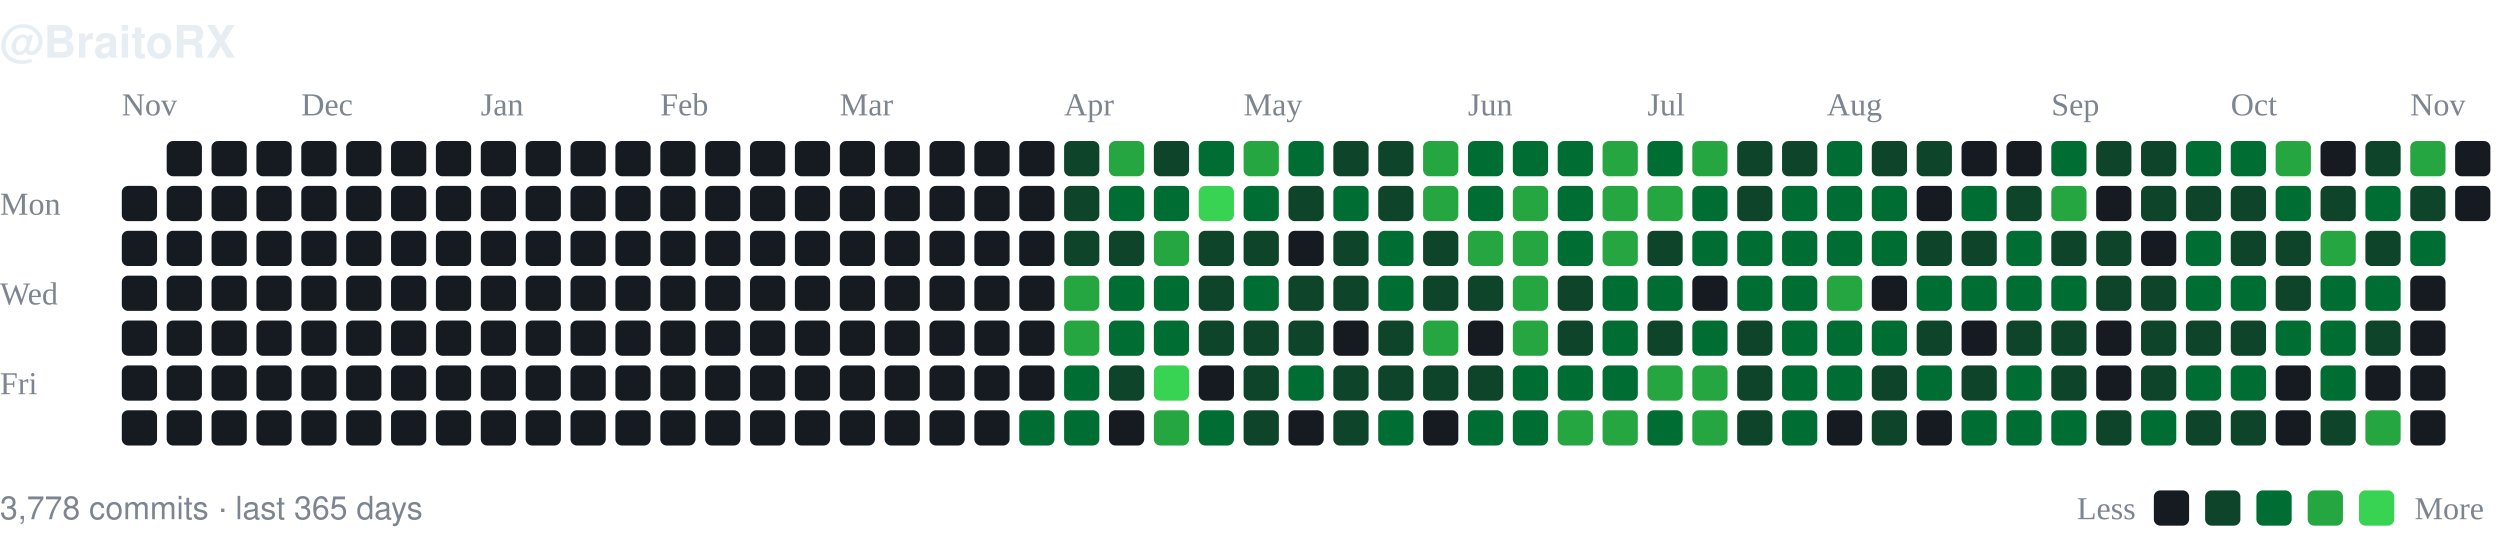
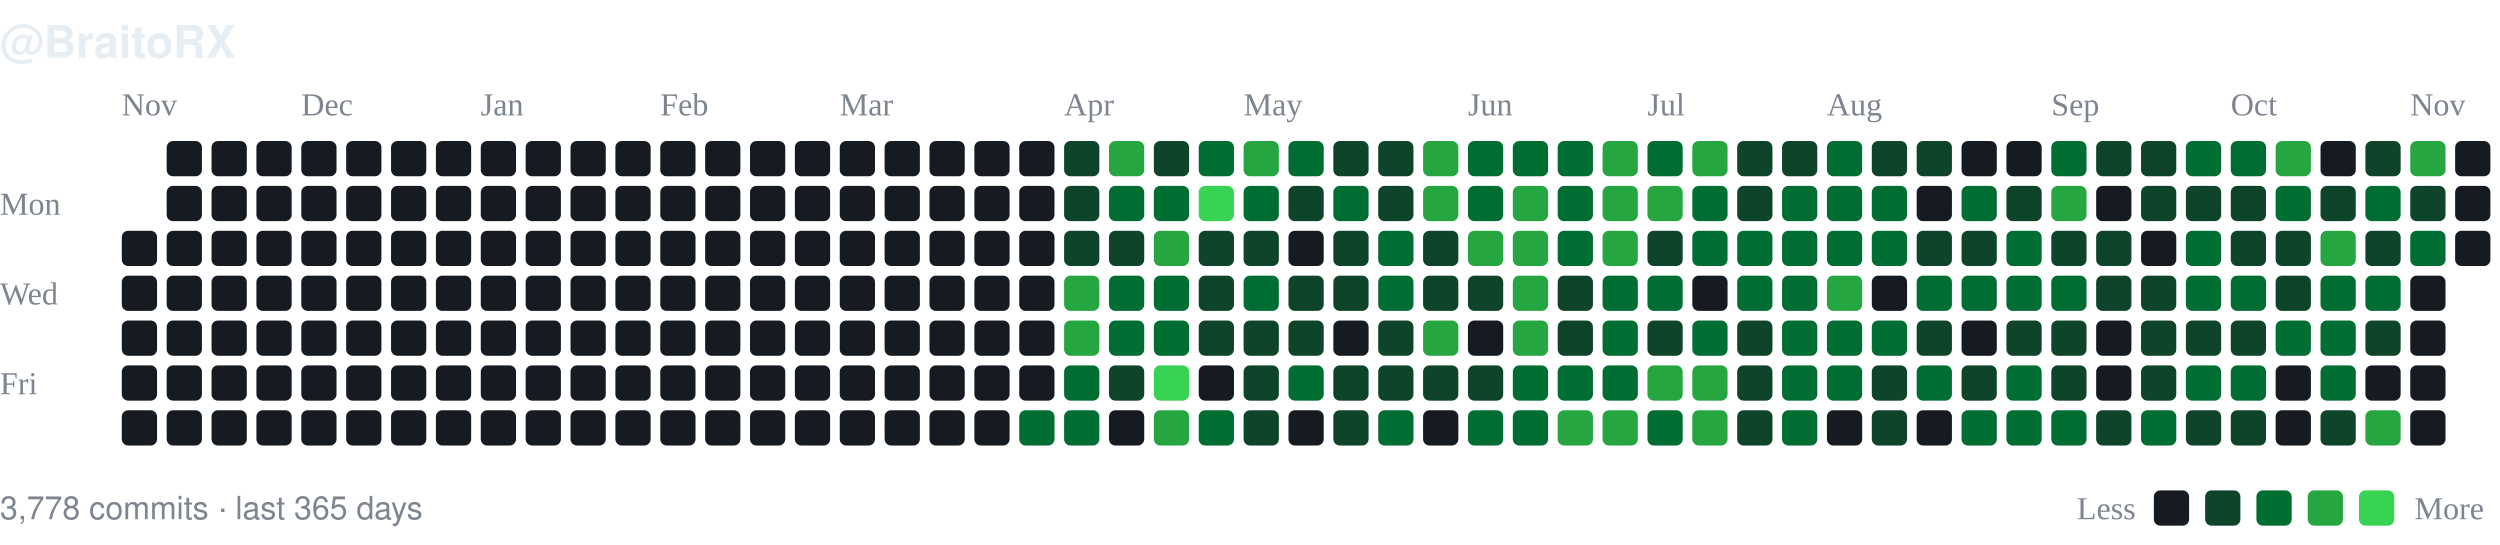
<svg xmlns="http://www.w3.org/2000/svg" width="780" height="170" viewBox="0 0 780 170" role="img">
  <text x="0" y="18" font-size="14" font-weight="600" fill="#e6edf3" font-family="ui-sans-serif,-apple-system,Segoe UI,Helvetica,Arial,sans-serif">@BraitoRX</text>
  <text x="0" y="67" font-size="10" fill="#7d8590">Mon</text>
  <text x="0" y="95" font-size="10" fill="#7d8590">Wed</text>
  <text x="0" y="123" font-size="10" fill="#7d8590">Fri</text>
  <text x="38" y="36" font-size="10" fill="#7d8590">Nov</text>
-   <rect x="38" y="58" width="11" height="11" rx="2" fill="#161b22" />
  <rect x="38" y="72" width="11" height="11" rx="2" fill="#161b22" />
  <rect x="38" y="86" width="11" height="11" rx="2" fill="#161b22" />
  <rect x="38" y="100" width="11" height="11" rx="2" fill="#161b22" />
  <rect x="38" y="114" width="11" height="11" rx="2" fill="#161b22" />
  <rect x="38" y="128" width="11" height="11" rx="2" fill="#161b22" />
  <rect x="52" y="44" width="11" height="11" rx="2" fill="#161b22" />
  <rect x="52" y="58" width="11" height="11" rx="2" fill="#161b22" />
  <rect x="52" y="72" width="11" height="11" rx="2" fill="#161b22" />
  <rect x="52" y="86" width="11" height="11" rx="2" fill="#161b22" />
  <rect x="52" y="100" width="11" height="11" rx="2" fill="#161b22" />
  <rect x="52" y="114" width="11" height="11" rx="2" fill="#161b22" />
  <rect x="52" y="128" width="11" height="11" rx="2" fill="#161b22" />
  <rect x="66" y="44" width="11" height="11" rx="2" fill="#161b22" />
  <rect x="66" y="58" width="11" height="11" rx="2" fill="#161b22" />
  <rect x="66" y="72" width="11" height="11" rx="2" fill="#161b22" />
  <rect x="66" y="86" width="11" height="11" rx="2" fill="#161b22" />
  <rect x="66" y="100" width="11" height="11" rx="2" fill="#161b22" />
  <rect x="66" y="114" width="11" height="11" rx="2" fill="#161b22" />
  <rect x="66" y="128" width="11" height="11" rx="2" fill="#161b22" />
  <rect x="80" y="44" width="11" height="11" rx="2" fill="#161b22" />
  <rect x="80" y="58" width="11" height="11" rx="2" fill="#161b22" />
  <rect x="80" y="72" width="11" height="11" rx="2" fill="#161b22" />
  <rect x="80" y="86" width="11" height="11" rx="2" fill="#161b22" />
  <rect x="80" y="100" width="11" height="11" rx="2" fill="#161b22" />
  <rect x="80" y="114" width="11" height="11" rx="2" fill="#161b22" />
  <rect x="80" y="128" width="11" height="11" rx="2" fill="#161b22" />
  <text x="94" y="36" font-size="10" fill="#7d8590">Dec</text>
  <rect x="94" y="44" width="11" height="11" rx="2" fill="#161b22" />
  <rect x="94" y="58" width="11" height="11" rx="2" fill="#161b22" />
  <rect x="94" y="72" width="11" height="11" rx="2" fill="#161b22" />
  <rect x="94" y="86" width="11" height="11" rx="2" fill="#161b22" />
  <rect x="94" y="100" width="11" height="11" rx="2" fill="#161b22" />
  <rect x="94" y="114" width="11" height="11" rx="2" fill="#161b22" />
  <rect x="94" y="128" width="11" height="11" rx="2" fill="#161b22" />
  <rect x="108" y="44" width="11" height="11" rx="2" fill="#161b22" />
  <rect x="108" y="58" width="11" height="11" rx="2" fill="#161b22" />
  <rect x="108" y="72" width="11" height="11" rx="2" fill="#161b22" />
  <rect x="108" y="86" width="11" height="11" rx="2" fill="#161b22" />
  <rect x="108" y="100" width="11" height="11" rx="2" fill="#161b22" />
  <rect x="108" y="114" width="11" height="11" rx="2" fill="#161b22" />
  <rect x="108" y="128" width="11" height="11" rx="2" fill="#161b22" />
  <rect x="122" y="44" width="11" height="11" rx="2" fill="#161b22" />
  <rect x="122" y="58" width="11" height="11" rx="2" fill="#161b22" />
  <rect x="122" y="72" width="11" height="11" rx="2" fill="#161b22" />
  <rect x="122" y="86" width="11" height="11" rx="2" fill="#161b22" />
  <rect x="122" y="100" width="11" height="11" rx="2" fill="#161b22" />
  <rect x="122" y="114" width="11" height="11" rx="2" fill="#161b22" />
  <rect x="122" y="128" width="11" height="11" rx="2" fill="#161b22" />
  <rect x="136" y="44" width="11" height="11" rx="2" fill="#161b22" />
  <rect x="136" y="58" width="11" height="11" rx="2" fill="#161b22" />
  <rect x="136" y="72" width="11" height="11" rx="2" fill="#161b22" />
  <rect x="136" y="86" width="11" height="11" rx="2" fill="#161b22" />
  <rect x="136" y="100" width="11" height="11" rx="2" fill="#161b22" />
  <rect x="136" y="114" width="11" height="11" rx="2" fill="#161b22" />
  <rect x="136" y="128" width="11" height="11" rx="2" fill="#161b22" />
  <text x="150" y="36" font-size="10" fill="#7d8590">Jan</text>
  <rect x="150" y="44" width="11" height="11" rx="2" fill="#161b22" />
  <rect x="150" y="58" width="11" height="11" rx="2" fill="#161b22" />
  <rect x="150" y="72" width="11" height="11" rx="2" fill="#161b22" />
  <rect x="150" y="86" width="11" height="11" rx="2" fill="#161b22" />
  <rect x="150" y="100" width="11" height="11" rx="2" fill="#161b22" />
  <rect x="150" y="114" width="11" height="11" rx="2" fill="#161b22" />
  <rect x="150" y="128" width="11" height="11" rx="2" fill="#161b22" />
  <rect x="164" y="44" width="11" height="11" rx="2" fill="#161b22" />
  <rect x="164" y="58" width="11" height="11" rx="2" fill="#161b22" />
  <rect x="164" y="72" width="11" height="11" rx="2" fill="#161b22" />
  <rect x="164" y="86" width="11" height="11" rx="2" fill="#161b22" />
  <rect x="164" y="100" width="11" height="11" rx="2" fill="#161b22" />
  <rect x="164" y="114" width="11" height="11" rx="2" fill="#161b22" />
  <rect x="164" y="128" width="11" height="11" rx="2" fill="#161b22" />
  <rect x="178" y="44" width="11" height="11" rx="2" fill="#161b22" />
  <rect x="178" y="58" width="11" height="11" rx="2" fill="#161b22" />
  <rect x="178" y="72" width="11" height="11" rx="2" fill="#161b22" />
  <rect x="178" y="86" width="11" height="11" rx="2" fill="#161b22" />
  <rect x="178" y="100" width="11" height="11" rx="2" fill="#161b22" />
  <rect x="178" y="114" width="11" height="11" rx="2" fill="#161b22" />
  <rect x="178" y="128" width="11" height="11" rx="2" fill="#161b22" />
  <rect x="192" y="44" width="11" height="11" rx="2" fill="#161b22" />
  <rect x="192" y="58" width="11" height="11" rx="2" fill="#161b22" />
  <rect x="192" y="72" width="11" height="11" rx="2" fill="#161b22" />
  <rect x="192" y="86" width="11" height="11" rx="2" fill="#161b22" />
  <rect x="192" y="100" width="11" height="11" rx="2" fill="#161b22" />
  <rect x="192" y="114" width="11" height="11" rx="2" fill="#161b22" />
  <rect x="192" y="128" width="11" height="11" rx="2" fill="#161b22" />
  <text x="206" y="36" font-size="10" fill="#7d8590">Feb</text>
  <rect x="206" y="44" width="11" height="11" rx="2" fill="#161b22" />
  <rect x="206" y="58" width="11" height="11" rx="2" fill="#161b22" />
  <rect x="206" y="72" width="11" height="11" rx="2" fill="#161b22" />
  <rect x="206" y="86" width="11" height="11" rx="2" fill="#161b22" />
  <rect x="206" y="100" width="11" height="11" rx="2" fill="#161b22" />
  <rect x="206" y="114" width="11" height="11" rx="2" fill="#161b22" />
  <rect x="206" y="128" width="11" height="11" rx="2" fill="#161b22" />
  <rect x="220" y="44" width="11" height="11" rx="2" fill="#161b22" />
  <rect x="220" y="58" width="11" height="11" rx="2" fill="#161b22" />
  <rect x="220" y="72" width="11" height="11" rx="2" fill="#161b22" />
  <rect x="220" y="86" width="11" height="11" rx="2" fill="#161b22" />
  <rect x="220" y="100" width="11" height="11" rx="2" fill="#161b22" />
  <rect x="220" y="114" width="11" height="11" rx="2" fill="#161b22" />
  <rect x="220" y="128" width="11" height="11" rx="2" fill="#161b22" />
  <rect x="234" y="44" width="11" height="11" rx="2" fill="#161b22" />
  <rect x="234" y="58" width="11" height="11" rx="2" fill="#161b22" />
  <rect x="234" y="72" width="11" height="11" rx="2" fill="#161b22" />
  <rect x="234" y="86" width="11" height="11" rx="2" fill="#161b22" />
  <rect x="234" y="100" width="11" height="11" rx="2" fill="#161b22" />
  <rect x="234" y="114" width="11" height="11" rx="2" fill="#161b22" />
  <rect x="234" y="128" width="11" height="11" rx="2" fill="#161b22" />
  <rect x="248" y="44" width="11" height="11" rx="2" fill="#161b22" />
  <rect x="248" y="58" width="11" height="11" rx="2" fill="#161b22" />
  <rect x="248" y="72" width="11" height="11" rx="2" fill="#161b22" />
  <rect x="248" y="86" width="11" height="11" rx="2" fill="#161b22" />
  <rect x="248" y="100" width="11" height="11" rx="2" fill="#161b22" />
  <rect x="248" y="114" width="11" height="11" rx="2" fill="#161b22" />
  <rect x="248" y="128" width="11" height="11" rx="2" fill="#161b22" />
  <text x="262" y="36" font-size="10" fill="#7d8590">Mar</text>
  <rect x="262" y="44" width="11" height="11" rx="2" fill="#161b22" />
  <rect x="262" y="58" width="11" height="11" rx="2" fill="#161b22" />
  <rect x="262" y="72" width="11" height="11" rx="2" fill="#161b22" />
  <rect x="262" y="86" width="11" height="11" rx="2" fill="#161b22" />
  <rect x="262" y="100" width="11" height="11" rx="2" fill="#161b22" />
  <rect x="262" y="114" width="11" height="11" rx="2" fill="#161b22" />
  <rect x="262" y="128" width="11" height="11" rx="2" fill="#161b22" />
  <rect x="276" y="44" width="11" height="11" rx="2" fill="#161b22" />
  <rect x="276" y="58" width="11" height="11" rx="2" fill="#161b22" />
  <rect x="276" y="72" width="11" height="11" rx="2" fill="#161b22" />
  <rect x="276" y="86" width="11" height="11" rx="2" fill="#161b22" />
  <rect x="276" y="100" width="11" height="11" rx="2" fill="#161b22" />
  <rect x="276" y="114" width="11" height="11" rx="2" fill="#161b22" />
  <rect x="276" y="128" width="11" height="11" rx="2" fill="#161b22" />
  <rect x="290" y="44" width="11" height="11" rx="2" fill="#161b22" />
  <rect x="290" y="58" width="11" height="11" rx="2" fill="#161b22" />
  <rect x="290" y="72" width="11" height="11" rx="2" fill="#161b22" />
  <rect x="290" y="86" width="11" height="11" rx="2" fill="#161b22" />
  <rect x="290" y="100" width="11" height="11" rx="2" fill="#161b22" />
  <rect x="290" y="114" width="11" height="11" rx="2" fill="#161b22" />
  <rect x="290" y="128" width="11" height="11" rx="2" fill="#161b22" />
  <rect x="304" y="44" width="11" height="11" rx="2" fill="#161b22" />
  <rect x="304" y="58" width="11" height="11" rx="2" fill="#161b22" />
  <rect x="304" y="72" width="11" height="11" rx="2" fill="#161b22" />
  <rect x="304" y="86" width="11" height="11" rx="2" fill="#161b22" />
  <rect x="304" y="100" width="11" height="11" rx="2" fill="#161b22" />
  <rect x="304" y="114" width="11" height="11" rx="2" fill="#161b22" />
  <rect x="304" y="128" width="11" height="11" rx="2" fill="#161b22" />
  <rect x="318" y="44" width="11" height="11" rx="2" fill="#161b22" />
  <rect x="318" y="58" width="11" height="11" rx="2" fill="#161b22" />
  <rect x="318" y="72" width="11" height="11" rx="2" fill="#161b22" />
  <rect x="318" y="86" width="11" height="11" rx="2" fill="#161b22" />
  <rect x="318" y="100" width="11" height="11" rx="2" fill="#161b22" />
  <rect x="318" y="114" width="11" height="11" rx="2" fill="#161b22" />
  <rect x="318" y="128" width="11" height="11" rx="2" fill="#006d32" />
  <text x="332" y="36" font-size="10" fill="#7d8590">Apr</text>
  <rect x="332" y="44" width="11" height="11" rx="2" fill="#0e4429" />
  <rect x="332" y="58" width="11" height="11" rx="2" fill="#0e4429" />
  <rect x="332" y="72" width="11" height="11" rx="2" fill="#0e4429" />
  <rect x="332" y="86" width="11" height="11" rx="2" fill="#26a641" />
  <rect x="332" y="100" width="11" height="11" rx="2" fill="#26a641" />
  <rect x="332" y="114" width="11" height="11" rx="2" fill="#006d32" />
  <rect x="332" y="128" width="11" height="11" rx="2" fill="#006d32" />
  <rect x="346" y="44" width="11" height="11" rx="2" fill="#26a641" />
  <rect x="346" y="58" width="11" height="11" rx="2" fill="#006d32" />
  <rect x="346" y="72" width="11" height="11" rx="2" fill="#0e4429" />
  <rect x="346" y="86" width="11" height="11" rx="2" fill="#006d32" />
  <rect x="346" y="100" width="11" height="11" rx="2" fill="#006d32" />
  <rect x="346" y="114" width="11" height="11" rx="2" fill="#0e4429" />
  <rect x="346" y="128" width="11" height="11" rx="2" fill="#161b22" />
  <rect x="360" y="44" width="11" height="11" rx="2" fill="#0e4429" />
  <rect x="360" y="58" width="11" height="11" rx="2" fill="#006d32" />
  <rect x="360" y="72" width="11" height="11" rx="2" fill="#26a641" />
  <rect x="360" y="86" width="11" height="11" rx="2" fill="#006d32" />
  <rect x="360" y="100" width="11" height="11" rx="2" fill="#006d32" />
  <rect x="360" y="114" width="11" height="11" rx="2" fill="#39d353" />
  <rect x="360" y="128" width="11" height="11" rx="2" fill="#26a641" />
  <rect x="374" y="44" width="11" height="11" rx="2" fill="#006d32" />
  <rect x="374" y="58" width="11" height="11" rx="2" fill="#39d353" />
  <rect x="374" y="72" width="11" height="11" rx="2" fill="#0e4429" />
  <rect x="374" y="86" width="11" height="11" rx="2" fill="#0e4429" />
  <rect x="374" y="100" width="11" height="11" rx="2" fill="#0e4429" />
  <rect x="374" y="114" width="11" height="11" rx="2" fill="#161b22" />
  <rect x="374" y="128" width="11" height="11" rx="2" fill="#006d32" />
  <text x="388" y="36" font-size="10" fill="#7d8590">May</text>
  <rect x="388" y="44" width="11" height="11" rx="2" fill="#26a641" />
  <rect x="388" y="58" width="11" height="11" rx="2" fill="#006d32" />
  <rect x="388" y="72" width="11" height="11" rx="2" fill="#0e4429" />
  <rect x="388" y="86" width="11" height="11" rx="2" fill="#006d32" />
  <rect x="388" y="100" width="11" height="11" rx="2" fill="#0e4429" />
  <rect x="388" y="114" width="11" height="11" rx="2" fill="#0e4429" />
  <rect x="388" y="128" width="11" height="11" rx="2" fill="#0e4429" />
  <rect x="402" y="44" width="11" height="11" rx="2" fill="#006d32" />
  <rect x="402" y="58" width="11" height="11" rx="2" fill="#0e4429" />
  <rect x="402" y="72" width="11" height="11" rx="2" fill="#161b22" />
  <rect x="402" y="86" width="11" height="11" rx="2" fill="#0e4429" />
  <rect x="402" y="100" width="11" height="11" rx="2" fill="#0e4429" />
  <rect x="402" y="114" width="11" height="11" rx="2" fill="#006d32" />
  <rect x="402" y="128" width="11" height="11" rx="2" fill="#161b22" />
  <rect x="416" y="44" width="11" height="11" rx="2" fill="#0e4429" />
  <rect x="416" y="58" width="11" height="11" rx="2" fill="#006d32" />
  <rect x="416" y="72" width="11" height="11" rx="2" fill="#0e4429" />
  <rect x="416" y="86" width="11" height="11" rx="2" fill="#0e4429" />
  <rect x="416" y="100" width="11" height="11" rx="2" fill="#161b22" />
  <rect x="416" y="114" width="11" height="11" rx="2" fill="#0e4429" />
  <rect x="416" y="128" width="11" height="11" rx="2" fill="#0e4429" />
  <rect x="430" y="44" width="11" height="11" rx="2" fill="#0e4429" />
  <rect x="430" y="58" width="11" height="11" rx="2" fill="#0e4429" />
  <rect x="430" y="72" width="11" height="11" rx="2" fill="#006d32" />
  <rect x="430" y="86" width="11" height="11" rx="2" fill="#006d32" />
  <rect x="430" y="100" width="11" height="11" rx="2" fill="#0e4429" />
  <rect x="430" y="114" width="11" height="11" rx="2" fill="#0e4429" />
  <rect x="430" y="128" width="11" height="11" rx="2" fill="#006d32" />
  <rect x="444" y="44" width="11" height="11" rx="2" fill="#26a641" />
  <rect x="444" y="58" width="11" height="11" rx="2" fill="#26a641" />
  <rect x="444" y="72" width="11" height="11" rx="2" fill="#0e4429" />
  <rect x="444" y="86" width="11" height="11" rx="2" fill="#0e4429" />
  <rect x="444" y="100" width="11" height="11" rx="2" fill="#26a641" />
  <rect x="444" y="114" width="11" height="11" rx="2" fill="#0e4429" />
  <rect x="444" y="128" width="11" height="11" rx="2" fill="#161b22" />
  <text x="458" y="36" font-size="10" fill="#7d8590">Jun</text>
  <rect x="458" y="44" width="11" height="11" rx="2" fill="#006d32" />
  <rect x="458" y="58" width="11" height="11" rx="2" fill="#006d32" />
  <rect x="458" y="72" width="11" height="11" rx="2" fill="#26a641" />
  <rect x="458" y="86" width="11" height="11" rx="2" fill="#0e4429" />
  <rect x="458" y="100" width="11" height="11" rx="2" fill="#161b22" />
  <rect x="458" y="114" width="11" height="11" rx="2" fill="#0e4429" />
  <rect x="458" y="128" width="11" height="11" rx="2" fill="#006d32" />
  <rect x="472" y="44" width="11" height="11" rx="2" fill="#006d32" />
  <rect x="472" y="58" width="11" height="11" rx="2" fill="#26a641" />
  <rect x="472" y="72" width="11" height="11" rx="2" fill="#26a641" />
  <rect x="472" y="86" width="11" height="11" rx="2" fill="#26a641" />
  <rect x="472" y="100" width="11" height="11" rx="2" fill="#26a641" />
  <rect x="472" y="114" width="11" height="11" rx="2" fill="#006d32" />
  <rect x="472" y="128" width="11" height="11" rx="2" fill="#006d32" />
  <rect x="486" y="44" width="11" height="11" rx="2" fill="#006d32" />
  <rect x="486" y="58" width="11" height="11" rx="2" fill="#006d32" />
  <rect x="486" y="72" width="11" height="11" rx="2" fill="#006d32" />
  <rect x="486" y="86" width="11" height="11" rx="2" fill="#0e4429" />
  <rect x="486" y="100" width="11" height="11" rx="2" fill="#0e4429" />
  <rect x="486" y="114" width="11" height="11" rx="2" fill="#006d32" />
  <rect x="486" y="128" width="11" height="11" rx="2" fill="#26a641" />
  <rect x="500" y="44" width="11" height="11" rx="2" fill="#26a641" />
  <rect x="500" y="58" width="11" height="11" rx="2" fill="#26a641" />
  <rect x="500" y="72" width="11" height="11" rx="2" fill="#26a641" />
  <rect x="500" y="86" width="11" height="11" rx="2" fill="#006d32" />
  <rect x="500" y="100" width="11" height="11" rx="2" fill="#006d32" />
  <rect x="500" y="114" width="11" height="11" rx="2" fill="#006d32" />
  <rect x="500" y="128" width="11" height="11" rx="2" fill="#26a641" />
  <text x="514" y="36" font-size="10" fill="#7d8590">Jul</text>
  <rect x="514" y="44" width="11" height="11" rx="2" fill="#006d32" />
  <rect x="514" y="58" width="11" height="11" rx="2" fill="#26a641" />
  <rect x="514" y="72" width="11" height="11" rx="2" fill="#0e4429" />
  <rect x="514" y="86" width="11" height="11" rx="2" fill="#006d32" />
  <rect x="514" y="100" width="11" height="11" rx="2" fill="#0e4429" />
  <rect x="514" y="114" width="11" height="11" rx="2" fill="#26a641" />
  <rect x="514" y="128" width="11" height="11" rx="2" fill="#006d32" />
  <rect x="528" y="44" width="11" height="11" rx="2" fill="#26a641" />
  <rect x="528" y="58" width="11" height="11" rx="2" fill="#006d32" />
  <rect x="528" y="72" width="11" height="11" rx="2" fill="#006d32" />
  <rect x="528" y="86" width="11" height="11" rx="2" fill="#161b22" />
  <rect x="528" y="100" width="11" height="11" rx="2" fill="#006d32" />
  <rect x="528" y="114" width="11" height="11" rx="2" fill="#26a641" />
  <rect x="528" y="128" width="11" height="11" rx="2" fill="#26a641" />
  <rect x="542" y="44" width="11" height="11" rx="2" fill="#0e4429" />
  <rect x="542" y="58" width="11" height="11" rx="2" fill="#0e4429" />
  <rect x="542" y="72" width="11" height="11" rx="2" fill="#006d32" />
  <rect x="542" y="86" width="11" height="11" rx="2" fill="#006d32" />
  <rect x="542" y="100" width="11" height="11" rx="2" fill="#0e4429" />
  <rect x="542" y="114" width="11" height="11" rx="2" fill="#0e4429" />
  <rect x="542" y="128" width="11" height="11" rx="2" fill="#0e4429" />
  <rect x="556" y="44" width="11" height="11" rx="2" fill="#0e4429" />
  <rect x="556" y="58" width="11" height="11" rx="2" fill="#006d32" />
  <rect x="556" y="72" width="11" height="11" rx="2" fill="#006d32" />
  <rect x="556" y="86" width="11" height="11" rx="2" fill="#006d32" />
  <rect x="556" y="100" width="11" height="11" rx="2" fill="#006d32" />
  <rect x="556" y="114" width="11" height="11" rx="2" fill="#006d32" />
  <rect x="556" y="128" width="11" height="11" rx="2" fill="#006d32" />
  <text x="570" y="36" font-size="10" fill="#7d8590">Aug</text>
  <rect x="570" y="44" width="11" height="11" rx="2" fill="#006d32" />
  <rect x="570" y="58" width="11" height="11" rx="2" fill="#006d32" />
  <rect x="570" y="72" width="11" height="11" rx="2" fill="#006d32" />
  <rect x="570" y="86" width="11" height="11" rx="2" fill="#26a641" />
  <rect x="570" y="100" width="11" height="11" rx="2" fill="#006d32" />
  <rect x="570" y="114" width="11" height="11" rx="2" fill="#006d32" />
  <rect x="570" y="128" width="11" height="11" rx="2" fill="#161b22" />
  <rect x="584" y="44" width="11" height="11" rx="2" fill="#0e4429" />
  <rect x="584" y="58" width="11" height="11" rx="2" fill="#006d32" />
  <rect x="584" y="72" width="11" height="11" rx="2" fill="#006d32" />
  <rect x="584" y="86" width="11" height="11" rx="2" fill="#161b22" />
  <rect x="584" y="100" width="11" height="11" rx="2" fill="#006d32" />
  <rect x="584" y="114" width="11" height="11" rx="2" fill="#0e4429" />
  <rect x="584" y="128" width="11" height="11" rx="2" fill="#0e4429" />
  <rect x="598" y="44" width="11" height="11" rx="2" fill="#0e4429" />
  <rect x="598" y="58" width="11" height="11" rx="2" fill="#161b22" />
  <rect x="598" y="72" width="11" height="11" rx="2" fill="#0e4429" />
  <rect x="598" y="86" width="11" height="11" rx="2" fill="#006d32" />
  <rect x="598" y="100" width="11" height="11" rx="2" fill="#0e4429" />
  <rect x="598" y="114" width="11" height="11" rx="2" fill="#006d32" />
  <rect x="598" y="128" width="11" height="11" rx="2" fill="#161b22" />
  <rect x="612" y="44" width="11" height="11" rx="2" fill="#161b22" />
  <rect x="612" y="58" width="11" height="11" rx="2" fill="#006d32" />
  <rect x="612" y="72" width="11" height="11" rx="2" fill="#0e4429" />
  <rect x="612" y="86" width="11" height="11" rx="2" fill="#006d32" />
  <rect x="612" y="100" width="11" height="11" rx="2" fill="#161b22" />
  <rect x="612" y="114" width="11" height="11" rx="2" fill="#0e4429" />
  <rect x="612" y="128" width="11" height="11" rx="2" fill="#006d32" />
  <rect x="626" y="44" width="11" height="11" rx="2" fill="#161b22" />
  <rect x="626" y="58" width="11" height="11" rx="2" fill="#0e4429" />
  <rect x="626" y="72" width="11" height="11" rx="2" fill="#006d32" />
  <rect x="626" y="86" width="11" height="11" rx="2" fill="#006d32" />
  <rect x="626" y="100" width="11" height="11" rx="2" fill="#0e4429" />
  <rect x="626" y="114" width="11" height="11" rx="2" fill="#006d32" />
  <rect x="626" y="128" width="11" height="11" rx="2" fill="#006d32" />
  <text x="640" y="36" font-size="10" fill="#7d8590">Sep</text>
  <rect x="640" y="44" width="11" height="11" rx="2" fill="#006d32" />
  <rect x="640" y="58" width="11" height="11" rx="2" fill="#26a641" />
  <rect x="640" y="72" width="11" height="11" rx="2" fill="#0e4429" />
  <rect x="640" y="86" width="11" height="11" rx="2" fill="#006d32" />
  <rect x="640" y="100" width="11" height="11" rx="2" fill="#0e4429" />
  <rect x="640" y="114" width="11" height="11" rx="2" fill="#0e4429" />
  <rect x="640" y="128" width="11" height="11" rx="2" fill="#006d32" />
  <rect x="654" y="44" width="11" height="11" rx="2" fill="#0e4429" />
  <rect x="654" y="58" width="11" height="11" rx="2" fill="#161b22" />
  <rect x="654" y="72" width="11" height="11" rx="2" fill="#0e4429" />
  <rect x="654" y="86" width="11" height="11" rx="2" fill="#0e4429" />
  <rect x="654" y="100" width="11" height="11" rx="2" fill="#161b22" />
  <rect x="654" y="114" width="11" height="11" rx="2" fill="#161b22" />
  <rect x="654" y="128" width="11" height="11" rx="2" fill="#0e4429" />
  <rect x="668" y="44" width="11" height="11" rx="2" fill="#0e4429" />
  <rect x="668" y="58" width="11" height="11" rx="2" fill="#0e4429" />
  <rect x="668" y="72" width="11" height="11" rx="2" fill="#161b22" />
  <rect x="668" y="86" width="11" height="11" rx="2" fill="#0e4429" />
  <rect x="668" y="100" width="11" height="11" rx="2" fill="#0e4429" />
  <rect x="668" y="114" width="11" height="11" rx="2" fill="#0e4429" />
  <rect x="668" y="128" width="11" height="11" rx="2" fill="#006d32" />
  <rect x="682" y="44" width="11" height="11" rx="2" fill="#006d32" />
  <rect x="682" y="58" width="11" height="11" rx="2" fill="#0e4429" />
  <rect x="682" y="72" width="11" height="11" rx="2" fill="#006d32" />
  <rect x="682" y="86" width="11" height="11" rx="2" fill="#006d32" />
  <rect x="682" y="100" width="11" height="11" rx="2" fill="#0e4429" />
  <rect x="682" y="114" width="11" height="11" rx="2" fill="#006d32" />
  <rect x="682" y="128" width="11" height="11" rx="2" fill="#0e4429" />
  <text x="696" y="36" font-size="10" fill="#7d8590">Oct</text>
  <rect x="696" y="44" width="11" height="11" rx="2" fill="#006d32" />
  <rect x="696" y="58" width="11" height="11" rx="2" fill="#0e4429" />
  <rect x="696" y="72" width="11" height="11" rx="2" fill="#0e4429" />
  <rect x="696" y="86" width="11" height="11" rx="2" fill="#006d32" />
  <rect x="696" y="100" width="11" height="11" rx="2" fill="#0e4429" />
  <rect x="696" y="114" width="11" height="11" rx="2" fill="#006d32" />
  <rect x="696" y="128" width="11" height="11" rx="2" fill="#0e4429" />
  <rect x="710" y="44" width="11" height="11" rx="2" fill="#26a641" />
  <rect x="710" y="58" width="11" height="11" rx="2" fill="#006d32" />
  <rect x="710" y="72" width="11" height="11" rx="2" fill="#0e4429" />
  <rect x="710" y="86" width="11" height="11" rx="2" fill="#0e4429" />
  <rect x="710" y="100" width="11" height="11" rx="2" fill="#006d32" />
  <rect x="710" y="114" width="11" height="11" rx="2" fill="#161b22" />
  <rect x="710" y="128" width="11" height="11" rx="2" fill="#161b22" />
  <rect x="724" y="44" width="11" height="11" rx="2" fill="#161b22" />
  <rect x="724" y="58" width="11" height="11" rx="2" fill="#0e4429" />
  <rect x="724" y="72" width="11" height="11" rx="2" fill="#26a641" />
  <rect x="724" y="86" width="11" height="11" rx="2" fill="#006d32" />
  <rect x="724" y="100" width="11" height="11" rx="2" fill="#006d32" />
  <rect x="724" y="114" width="11" height="11" rx="2" fill="#006d32" />
  <rect x="724" y="128" width="11" height="11" rx="2" fill="#0e4429" />
  <rect x="738" y="44" width="11" height="11" rx="2" fill="#0e4429" />
  <rect x="738" y="58" width="11" height="11" rx="2" fill="#006d32" />
  <rect x="738" y="72" width="11" height="11" rx="2" fill="#0e4429" />
  <rect x="738" y="86" width="11" height="11" rx="2" fill="#006d32" />
  <rect x="738" y="100" width="11" height="11" rx="2" fill="#0e4429" />
  <rect x="738" y="114" width="11" height="11" rx="2" fill="#161b22" />
  <rect x="738" y="128" width="11" height="11" rx="2" fill="#26a641" />
  <text x="752" y="36" font-size="10" fill="#7d8590">Nov</text>
  <rect x="752" y="44" width="11" height="11" rx="2" fill="#26a641" />
  <rect x="752" y="58" width="11" height="11" rx="2" fill="#0e4429" />
  <rect x="752" y="72" width="11" height="11" rx="2" fill="#006d32" />
  <rect x="752" y="86" width="11" height="11" rx="2" fill="#161b22" />
  <rect x="752" y="100" width="11" height="11" rx="2" fill="#161b22" />
  <rect x="752" y="114" width="11" height="11" rx="2" fill="#161b22" />
  <rect x="752" y="128" width="11" height="11" rx="2" fill="#161b22" />
  <rect x="766" y="44" width="11" height="11" rx="2" fill="#161b22" />
  <rect x="766" y="58" width="11" height="11" rx="2" fill="#161b22" />
+   <rect x="766" y="72" width="11" height="11" rx="2" fill="#161b22" />
  <text x="648" y="162" font-size="10" fill="#7d8590">Less</text>
  <rect x="672" y="153" width="11" height="11" rx="2" fill="#161b22" />
  <rect x="688" y="153" width="11" height="11" rx="2" fill="#0e4429" />
  <rect x="704" y="153" width="11" height="11" rx="2" fill="#006d32" />
  <rect x="720" y="153" width="11" height="11" rx="2" fill="#26a641" />
  <rect x="736" y="153" width="11" height="11" rx="2" fill="#39d353" />
  <text x="775" y="162" font-size="10" fill="#7d8590" text-anchor="end">More</text>
  <text x="0" y="162" font-size="10" fill="#7d8590" font-family="ui-sans-serif,-apple-system,Segoe UI,Helvetica,Arial,sans-serif">3,778 commits · last 365 days</text>
</svg>
